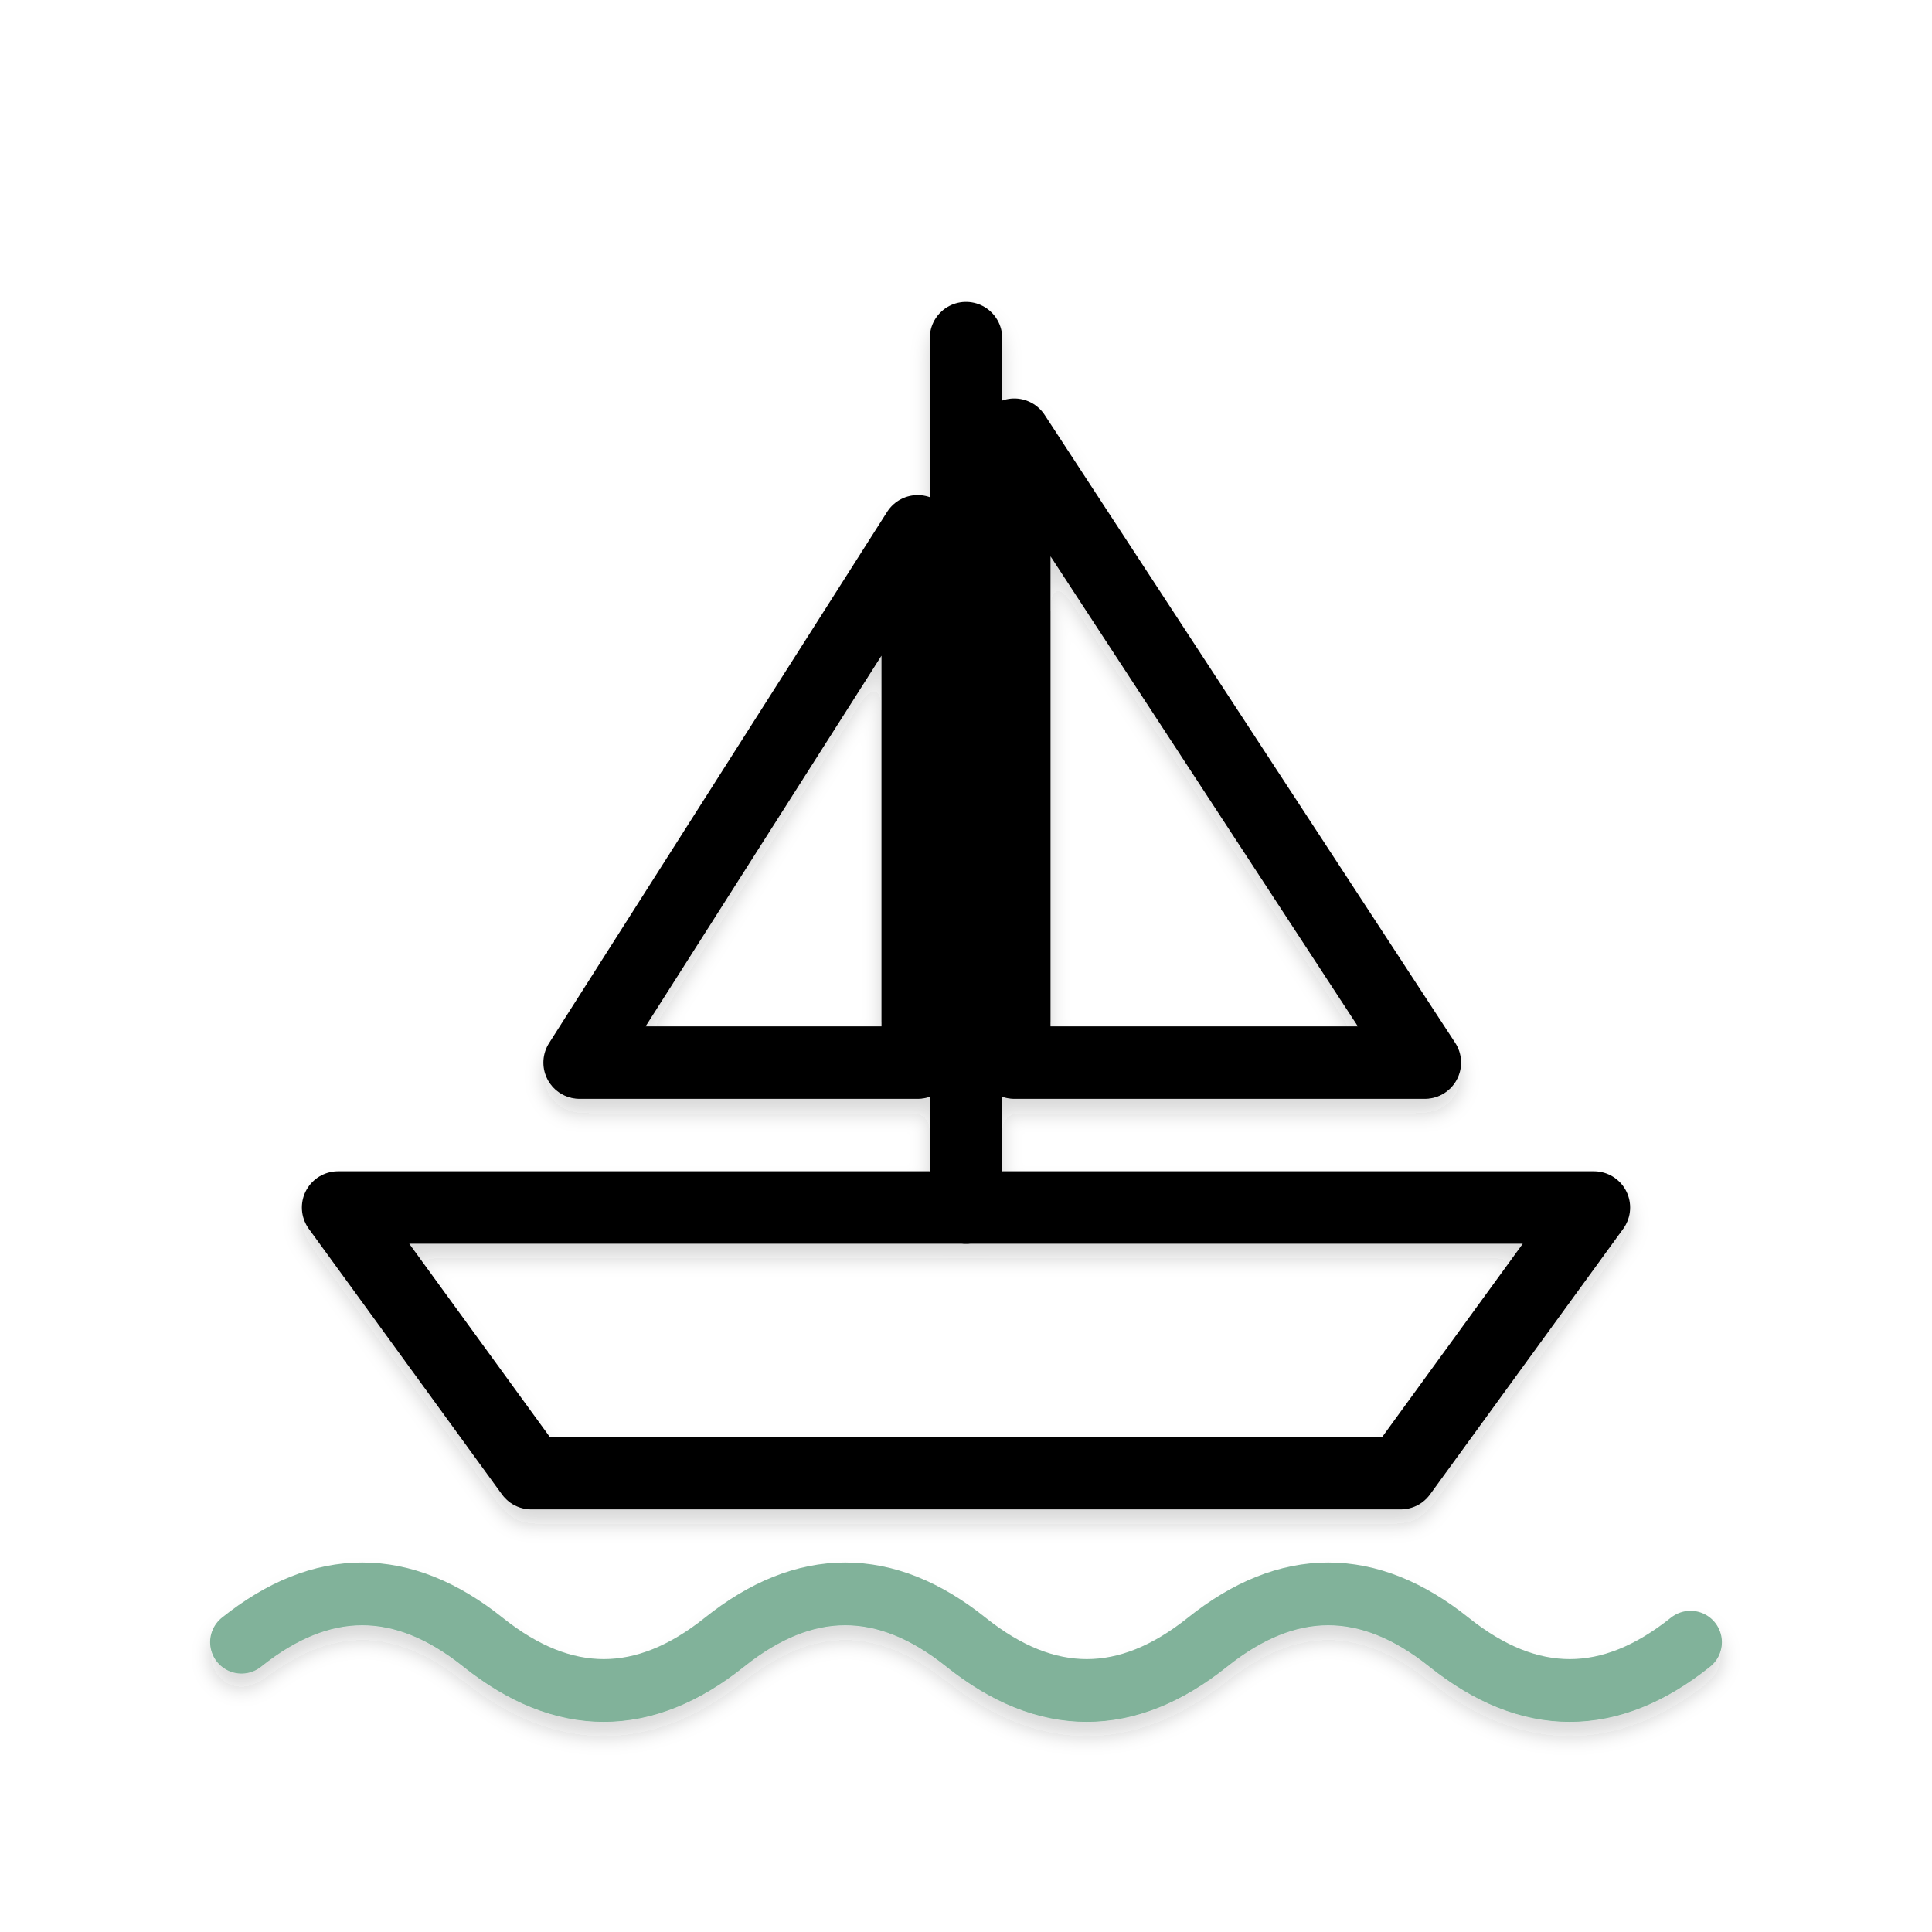
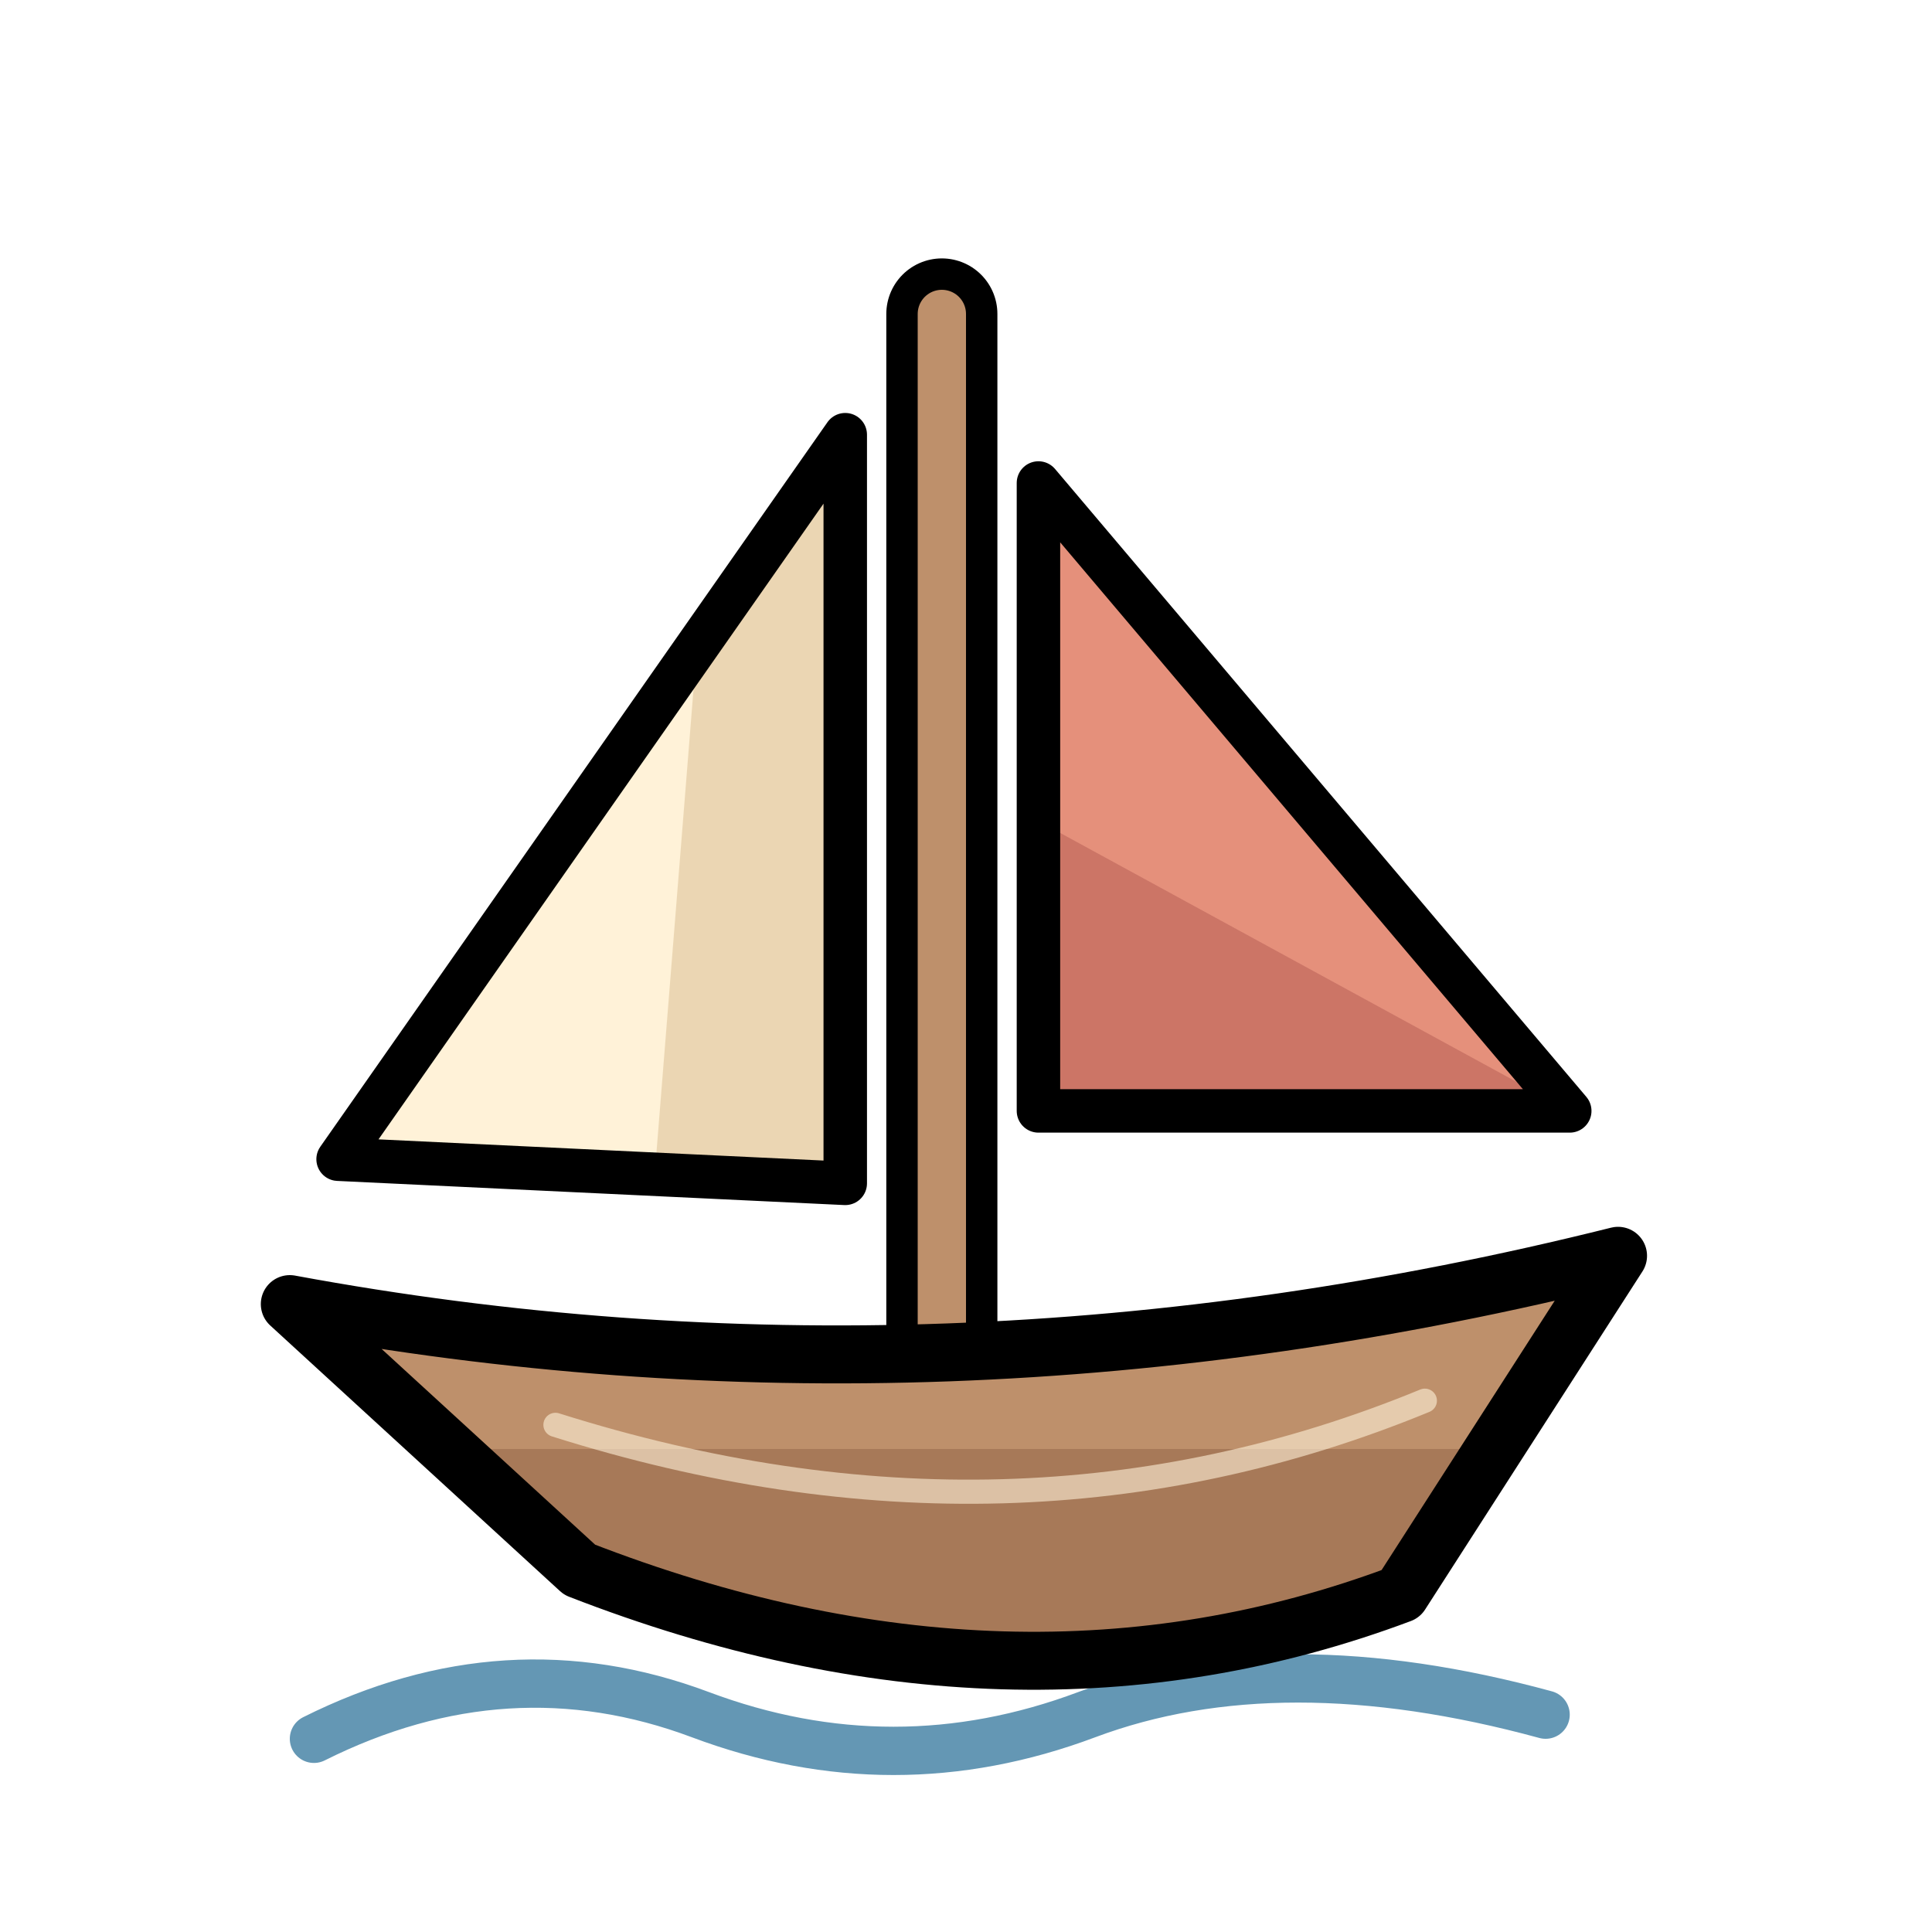
- <svg xmlns="http://www.w3.org/2000/svg" viewBox="0 0 80 80" role="img" aria-label="Sailboat / 帆船">
+ <svg xmlns="http://www.w3.org/2000/svg" id="line-basics-boat-root" viewBox="0 0 80 80" role="img" aria-label="Sailboat / 帆船" stroke-linecap="round" stroke-linejoin="round">
+   <style>#line-basics-boat-root,#line-basics-boat-root g{animation-play-state:inherit}.line-basics-boat-motion{animation:line-basics-boat-float 3.6s ease-in-out infinite;animation-play-state:inherit;transform-box:view-box;transform-origin:40px 53px}@keyframes line-basics-boat-float{0%,100%{transform:translateY(0)}50%{transform:translateY(-1.9px)}}@media (prefers-reduced-motion:reduce){.line-basics-boat-motion{animation:none!important;transform:none!important}}</style>
  <defs>
-     <filter id="line-soft-boat" x="-20%" y="-20%" width="140%" height="140%">
-       <feDropShadow dx="0" dy="0.6" stdDeviation="0.4" flood-color="#2C2C2C" flood-opacity=".18" />
-     </filter>
+     <path id="line-basics-boat-1" d="M12 54 Q39 59 67 52 L58 66 Q42 72 24 65Z" />
+     <clipPath id="line-basics-boat-1c">
+       <use href="#line-basics-boat-1" />
+     </clipPath>
+     <path id="line-basics-boat-2" d="M35 18 L35 49 L14 48Z" />
+     <clipPath id="line-basics-boat-2c">
+       <use href="#line-basics-boat-2" />
+     </clipPath>
+     <path id="line-basics-boat-3" d="M43 20 L65 46 H43Z" />
+     <clipPath id="line-basics-boat-3c">
+       <use href="#line-basics-boat-3" />
+     </clipPath>
  </defs>
-   <style>.line-float{animation:line-float 2.8s ease-in-out infinite}@keyframes line-float{0%,100%{transform:translateY(0)}50%{transform:translateY(-3px)}}@media (prefers-reduced-motion:reduce){.line-pop,.line-pulse,.line-spin,.line-float,.line-sway,.line-t{animation:none!important;stroke-dasharray:none}}</style>
-   <g filter="url(#line-soft-boat)">
-     <g class="line-float">
-       <g fill="none" stroke="currentColor" stroke-width="3" stroke-linecap="round" stroke-linejoin="round">
-         <path d="M14 50 H66 L58 61 H22 Z" />
-         <path d="M40 50 V14" />
-         <path d="M42 18 L59 44 H42 Z" />
-         <path d="M38 22 L24 44 H38 Z" />
-       </g>
-       <path d="M10 68 Q15 64 20 68 T30 68 T40 68 T50 68 T60 68 T70 68" fill="none" stroke="#81B29A" stroke-width="2.6" stroke-linecap="round" stroke-linejoin="round" />
+   <path d="M13 72 Q21 68 29 71 T45 71 T64 71" fill="none" stroke="#6497B4" stroke-width="2" />
+   <g class="line-basics-boat-motion">
+     <path d="M39 55 V13" fill="none" stroke="currentColor" stroke-width="4.6" />
+     <path d="M39 55 V13" fill="none" stroke="#BE906B" stroke-width="2" />
+     <use href="#line-basics-boat-2" fill="#FFF2D8" />
+     <g clip-path="url(#line-basics-boat-2c)">
+       <path d="M29 25 L35 18 V50 H27Z" fill="#E3CBA4" opacity="0.7" />
    </g>
+     <use href="#line-basics-boat-2" fill="none" stroke="currentColor" stroke-width="1.8" />
+     <use href="#line-basics-boat-3" fill="#E5907B" />
+     <g clip-path="url(#line-basics-boat-3c)">
+       <path d="M43 34 L65 46 H43Z" fill="#BA6259" opacity="0.6" />
+     </g>
+     <use href="#line-basics-boat-3" fill="none" stroke="currentColor" stroke-width="1.8" />
+     <use href="#line-basics-boat-1" fill="#BE906B" />
+     <g clip-path="url(#line-basics-boat-1c)">
+       <path d="M12 60 H69 V73 H12Z" fill="#906246" opacity="0.5" />
+       <path d="M23 59 Q42 65 59 58" fill="none" stroke="#FFF2D8" stroke-width="1" opacity="0.6" />
+     </g>
+     <use href="#line-basics-boat-1" fill="none" stroke="currentColor" stroke-width="2.4" />
  </g>
</svg>
